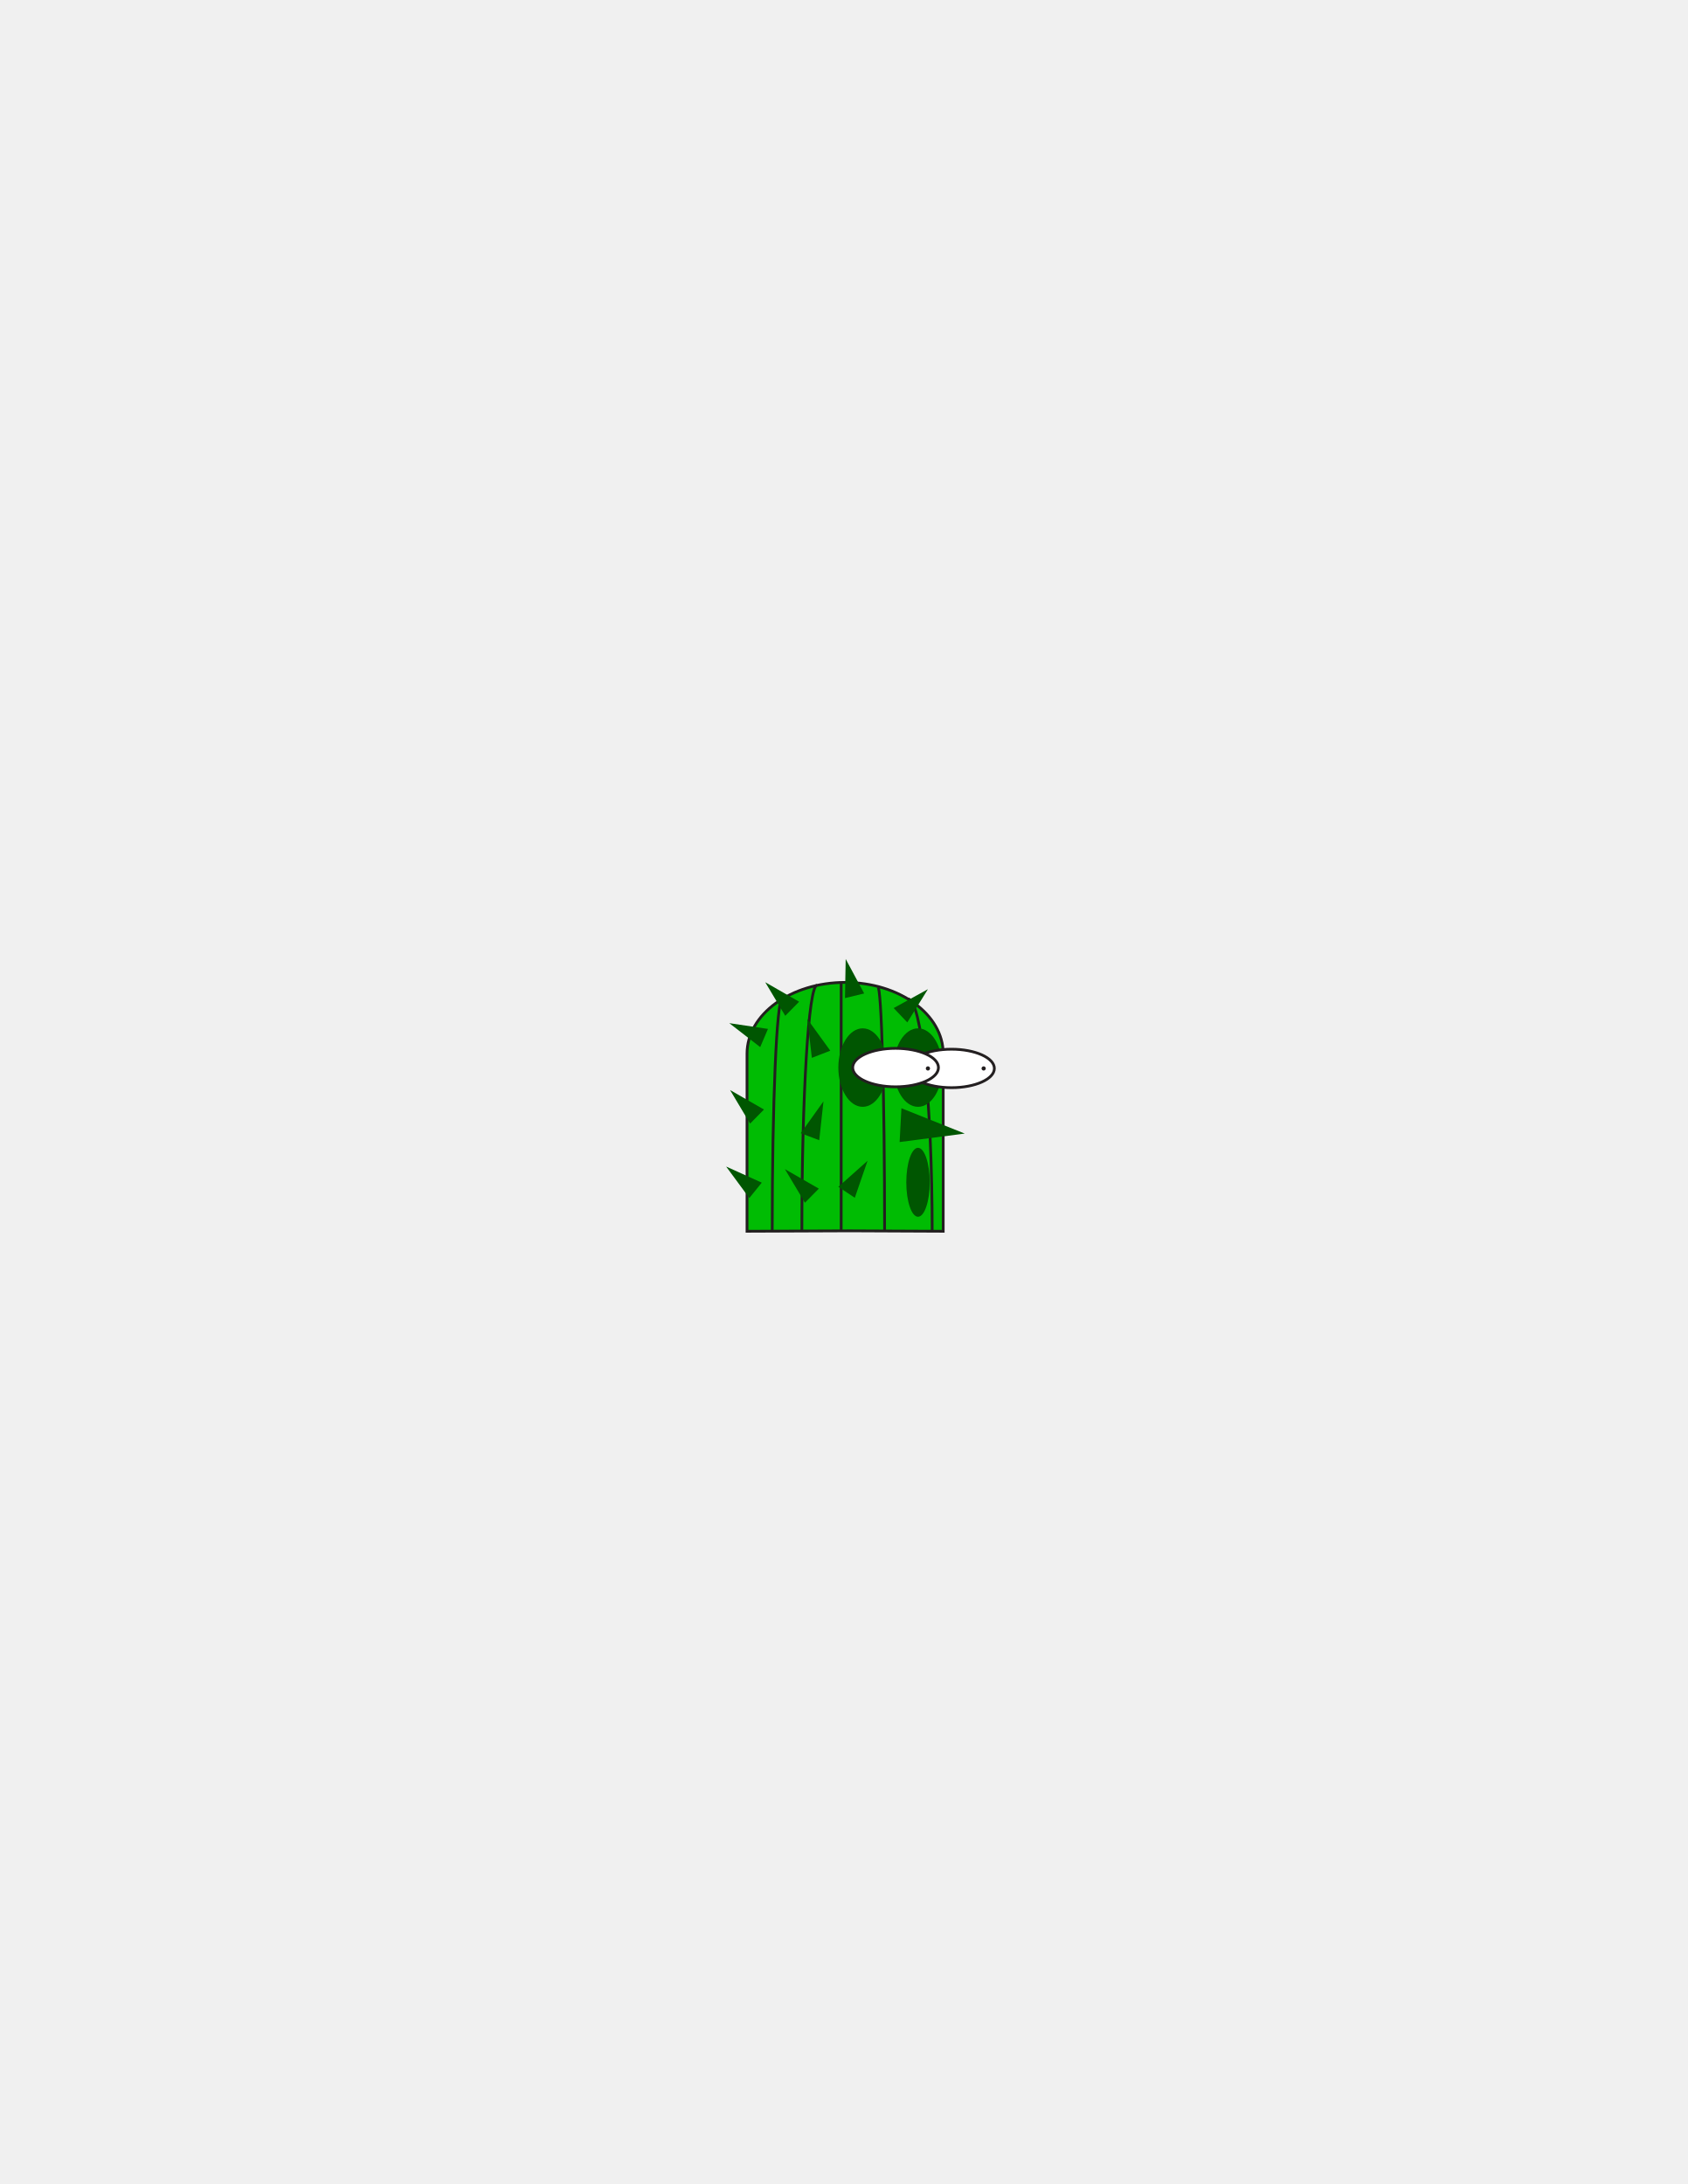
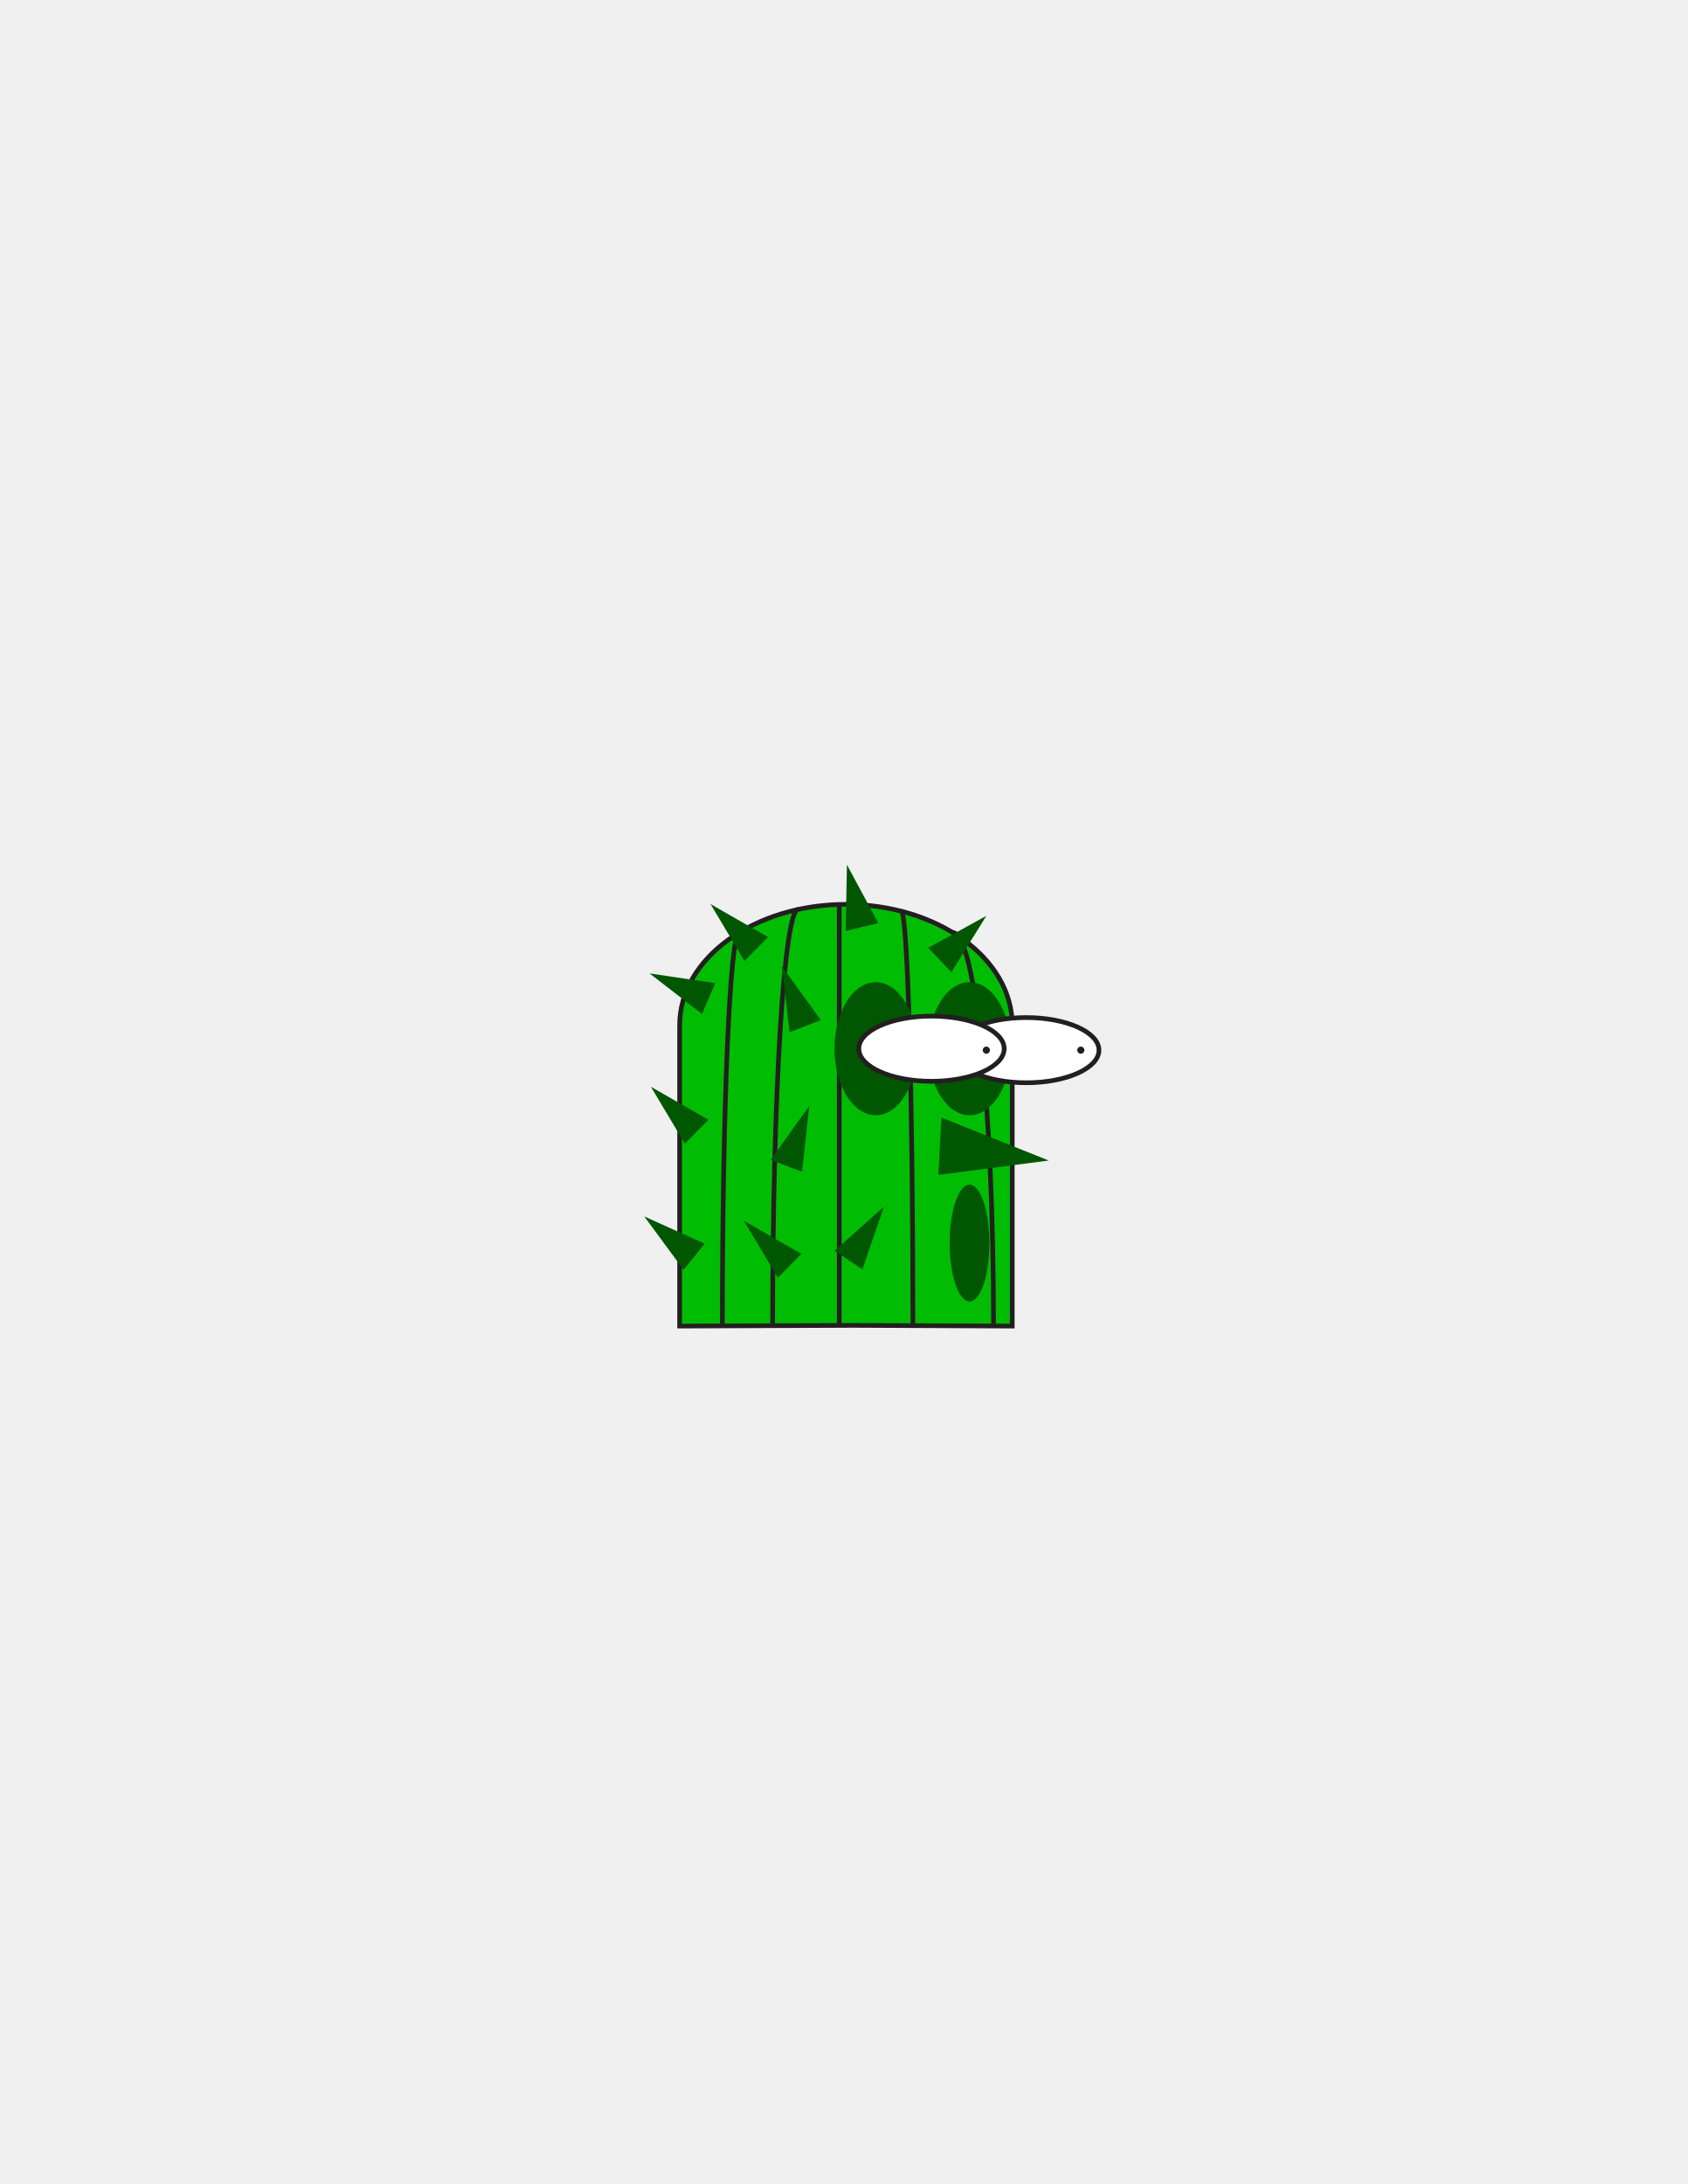
<svg xmlns="http://www.w3.org/2000/svg" version="1.1" id="Layer_1" x="0px" y="0px" width="612px" height="792px" viewBox="0 0 612 792" enable-background="new 0 0 612 792" xml:space="preserve">
-   <rect id="head_frame" x="230.5" y="331.5" fill-opacity="0" fill="#BBBCBE" width="151" height="131" />
-   <path id="PRIMARY" fill="#00BC03" stroke="#231F20" stroke-miterlimit="10" d="M342,446.5l-33.818-0.151l0,0l-37.318,0.151v-64.396  c0-14.276,15.924-25.849,35.568-25.849l0,0c19.644,0,35.568,11.573,35.568,25.849V446.5z" />
-   <path fill="none" stroke="#231F20" stroke-miterlimit="10" d="M338,446.5c0-46.551-3.914-84.22-8.75-84.22" />
-   <path fill="none" stroke="#231F20" stroke-miterlimit="10" d="M320.75,446.5c0-49.07-1.115-88.776-2.493-88.776" />
-   <path fill="none" stroke="#231F20" stroke-miterlimit="10" d="M305,446.5c0-49.881,0-90.244,0-90.244" />
-   <path fill="none" stroke="#231F20" stroke-miterlimit="10" d="M290.753,446.42c0-49.236,2.443-89.078,5.464-89.078" />
-   <path fill="none" stroke="#231F20" stroke-miterlimit="10" d="M280,446.42c0-46.508,1.616-84.14,3.613-84.14" />
-   <ellipse id="SECONDARY_13_" fill="#005601" cx="312.809" cy="387.145" rx="8.827" ry="14.233" />
-   <ellipse id="SECONDARY_12_" fill="#005601" cx="332.867" cy="387.145" rx="8.826" ry="14.233" />
-   <ellipse id="SECONDARY_11_" fill="#005601" cx="332.867" cy="428.742" rx="4.25" ry="12.501" />
-   <polygon id="SECONDARY_10_" fill="#005601" points="287.087,365.974 284.731,368.369 277.468,356.191 289.759,363.256 " />
-   <polygon id="SECONDARY_9_" fill="#005601" points="326.354,367.999 324.041,365.563 336.459,358.719 328.979,370.761 " />
-   <polygon id="SECONDARY_8_" fill="#005601" points="309.645,361.162 306.379,361.952 306.643,347.775 313.349,360.266 " />
-   <polygon id="SECONDARY_7_" fill="#005601" points="326.542,407.629 326.845,401.881 349.801,411.073 326.199,414.15 " />
-   <polygon id="SECONDARY_6_" fill="#005601" points="293.485,412.131 290.347,410.935 298.585,399.395 297.047,413.488 " />
-   <polygon id="SECONDARY_5_" fill="#005601" points="276.965,376.626 275.646,379.717 264.436,371.034 278.459,373.121 " />
-   <polygon id="SECONDARY_4_" fill="#005601" points="274.337,405.072 271.982,407.467 264.718,395.289 277.01,402.354 " />
-   <polygon id="SECONDARY_3_" fill="#005601" points="273.814,431.84 271.702,434.451 263.294,423.033 276.211,428.877 " />
-   <polygon id="SECONDARY_2_" fill="#005601" points="297.503,382.401 294.374,383.62 292.743,369.535 301.055,381.019 " />
-   <polygon id="SECONDARY_1_" fill="#005601" points="306.779,432.242 303.982,430.382 314.567,420.947 309.952,434.352 " />
-   <polygon id="SECONDARY" fill="#005601" points="294.227,433.758 291.871,436.152 284.607,423.975 296.898,431.041 " />
-   <ellipse fill="#FFFFFF" stroke="#231F20" stroke-miterlimit="10" cx="345" cy="387.457" rx="15.547" ry="6.975" />
-   <ellipse fill="#FFFFFF" stroke="#231F20" stroke-miterlimit="10" cx="324.73" cy="387.145" rx="15.547" ry="6.975" />
-   <circle fill="#231F20" cx="336.459" cy="387.457" r="0.766" />
-   <circle fill="#231F20" cx="356.667" cy="387.457" r="0.766" />
+   <rect id="head_frame" x="178" y="286" fill-opacity="0" fill="#BBBCBE" width="256" height="222" />
+   <path id="PRIMARY" fill="#00BC03" stroke="#231F20" stroke-width="1.695" stroke-miterlimit="10" d="M367.033,480.886l-57.335-0.257  l0,0l-63.267,0.257V371.757c0-24.193,26.998-43.805,60.301-43.805l0,0c33.303,0,60.301,19.612,60.301,43.805V480.886z" />
+   <path fill="none" stroke="#231F20" stroke-width="1.695" stroke-miterlimit="10" d="M360.252,480.886  c0-78.888-6.636-142.725-14.835-142.725" />
+   <path fill="none" stroke="#231F20" stroke-width="1.695" stroke-miterlimit="10" d="M331.007,480.886  c0-83.157-1.891-150.446-4.227-150.446" />
+   <path fill="none" stroke="#231F20" stroke-width="1.695" stroke-miterlimit="10" d="M304.305,480.886c0-84.531,0-152.933,0-152.933" />
+   <path fill="none" stroke="#231F20" stroke-width="1.695" stroke-miterlimit="10" d="M280.151,480.75  c0-83.438,4.142-150.957,9.263-150.957" />
+   <path fill="none" stroke="#231F20" stroke-width="1.695" stroke-miterlimit="10" d="M261.92,480.75  c0-78.815,2.74-142.589,6.126-142.589" />
+   <path id="SECONDARY_13_" fill="#005601" d="M332.508,380.298c0,13.321-6.701,24.121-14.967,24.121  c-8.261,0-14.961-10.799-14.961-24.121c0-13.322,6.701-24.122,14.961-24.122C325.807,356.177,332.508,366.976,332.508,380.298z" />
+   <ellipse id="SECONDARY_12_" fill="#005601" cx="351.549" cy="380.298" rx="14.963" ry="24.121" />
+   <ellipse id="SECONDARY_11_" fill="#005601" cx="351.55" cy="450.792" rx="7.205" ry="21.185" />
+   <polygon id="SECONDARY_10_" fill="#005601" points="273.936,344.421 269.942,348.479 257.627,327.843 278.465,339.816 " />
+   <polygon id="SECONDARY_9_" fill="#005601" points="340.507,347.853 336.586,343.724 357.639,332.126 344.957,352.534 " />
+   <polygon id="SECONDARY_8_" fill="#005601" points="312.179,336.267 306.643,337.605 307.09,313.581 318.459,334.748 " />
+   <polygon id="SECONDARY_7_" fill="#005601" points="340.826,415.013 341.34,405.271 380.258,420.85 340.245,426.064 " />
+   <polygon id="SECONDARY_6_" fill="#005601" points="284.783,422.642 279.462,420.614 293.429,401.058 290.821,424.942 " />
+   <polygon id="SECONDARY_5_" fill="#005601" points="256.775,362.474 254.54,367.711 235.534,352.997 259.308,356.533 " />
+   <polygon id="SECONDARY_4_" fill="#005601" points="252.32,410.68 248.327,414.737 236.013,394.101 256.851,406.074 " />
+   <polygon id="SECONDARY_3_" fill="#005601" points="251.434,456.042 247.852,460.467 233.599,441.117 255.497,451.021 " />
+   <polygon id="SECONDARY_2_" fill="#005601" points="291.595,372.26 286.289,374.325 283.524,350.456 297.617,369.917 " />
+   <polygon id="SECONDARY_1_" fill="#005601" points="307.321,456.724 302.58,453.57 320.524,437.582 312.7,460.298 " />
+   <polygon id="SECONDARY" fill="#005601" points="286.04,459.292 282.046,463.35 269.732,442.713 290.569,454.688 " />
+   <ellipse fill="#FFFFFF" stroke="#231F20" stroke-width="1.695" stroke-miterlimit="10" cx="372.119" cy="380.828" rx="26.357" ry="11.82" />
+   <ellipse fill="#FFFFFF" stroke="#231F20" stroke-width="1.695" stroke-miterlimit="10" cx="337.755" cy="380.298" rx="26.357" ry="11.82" />
+   <circle fill="#231F20" cx="357.639" cy="380.828" r="1.298" />
+   <circle fill="#231F20" cx="391.899" cy="380.828" r="1.298" />
</svg>
